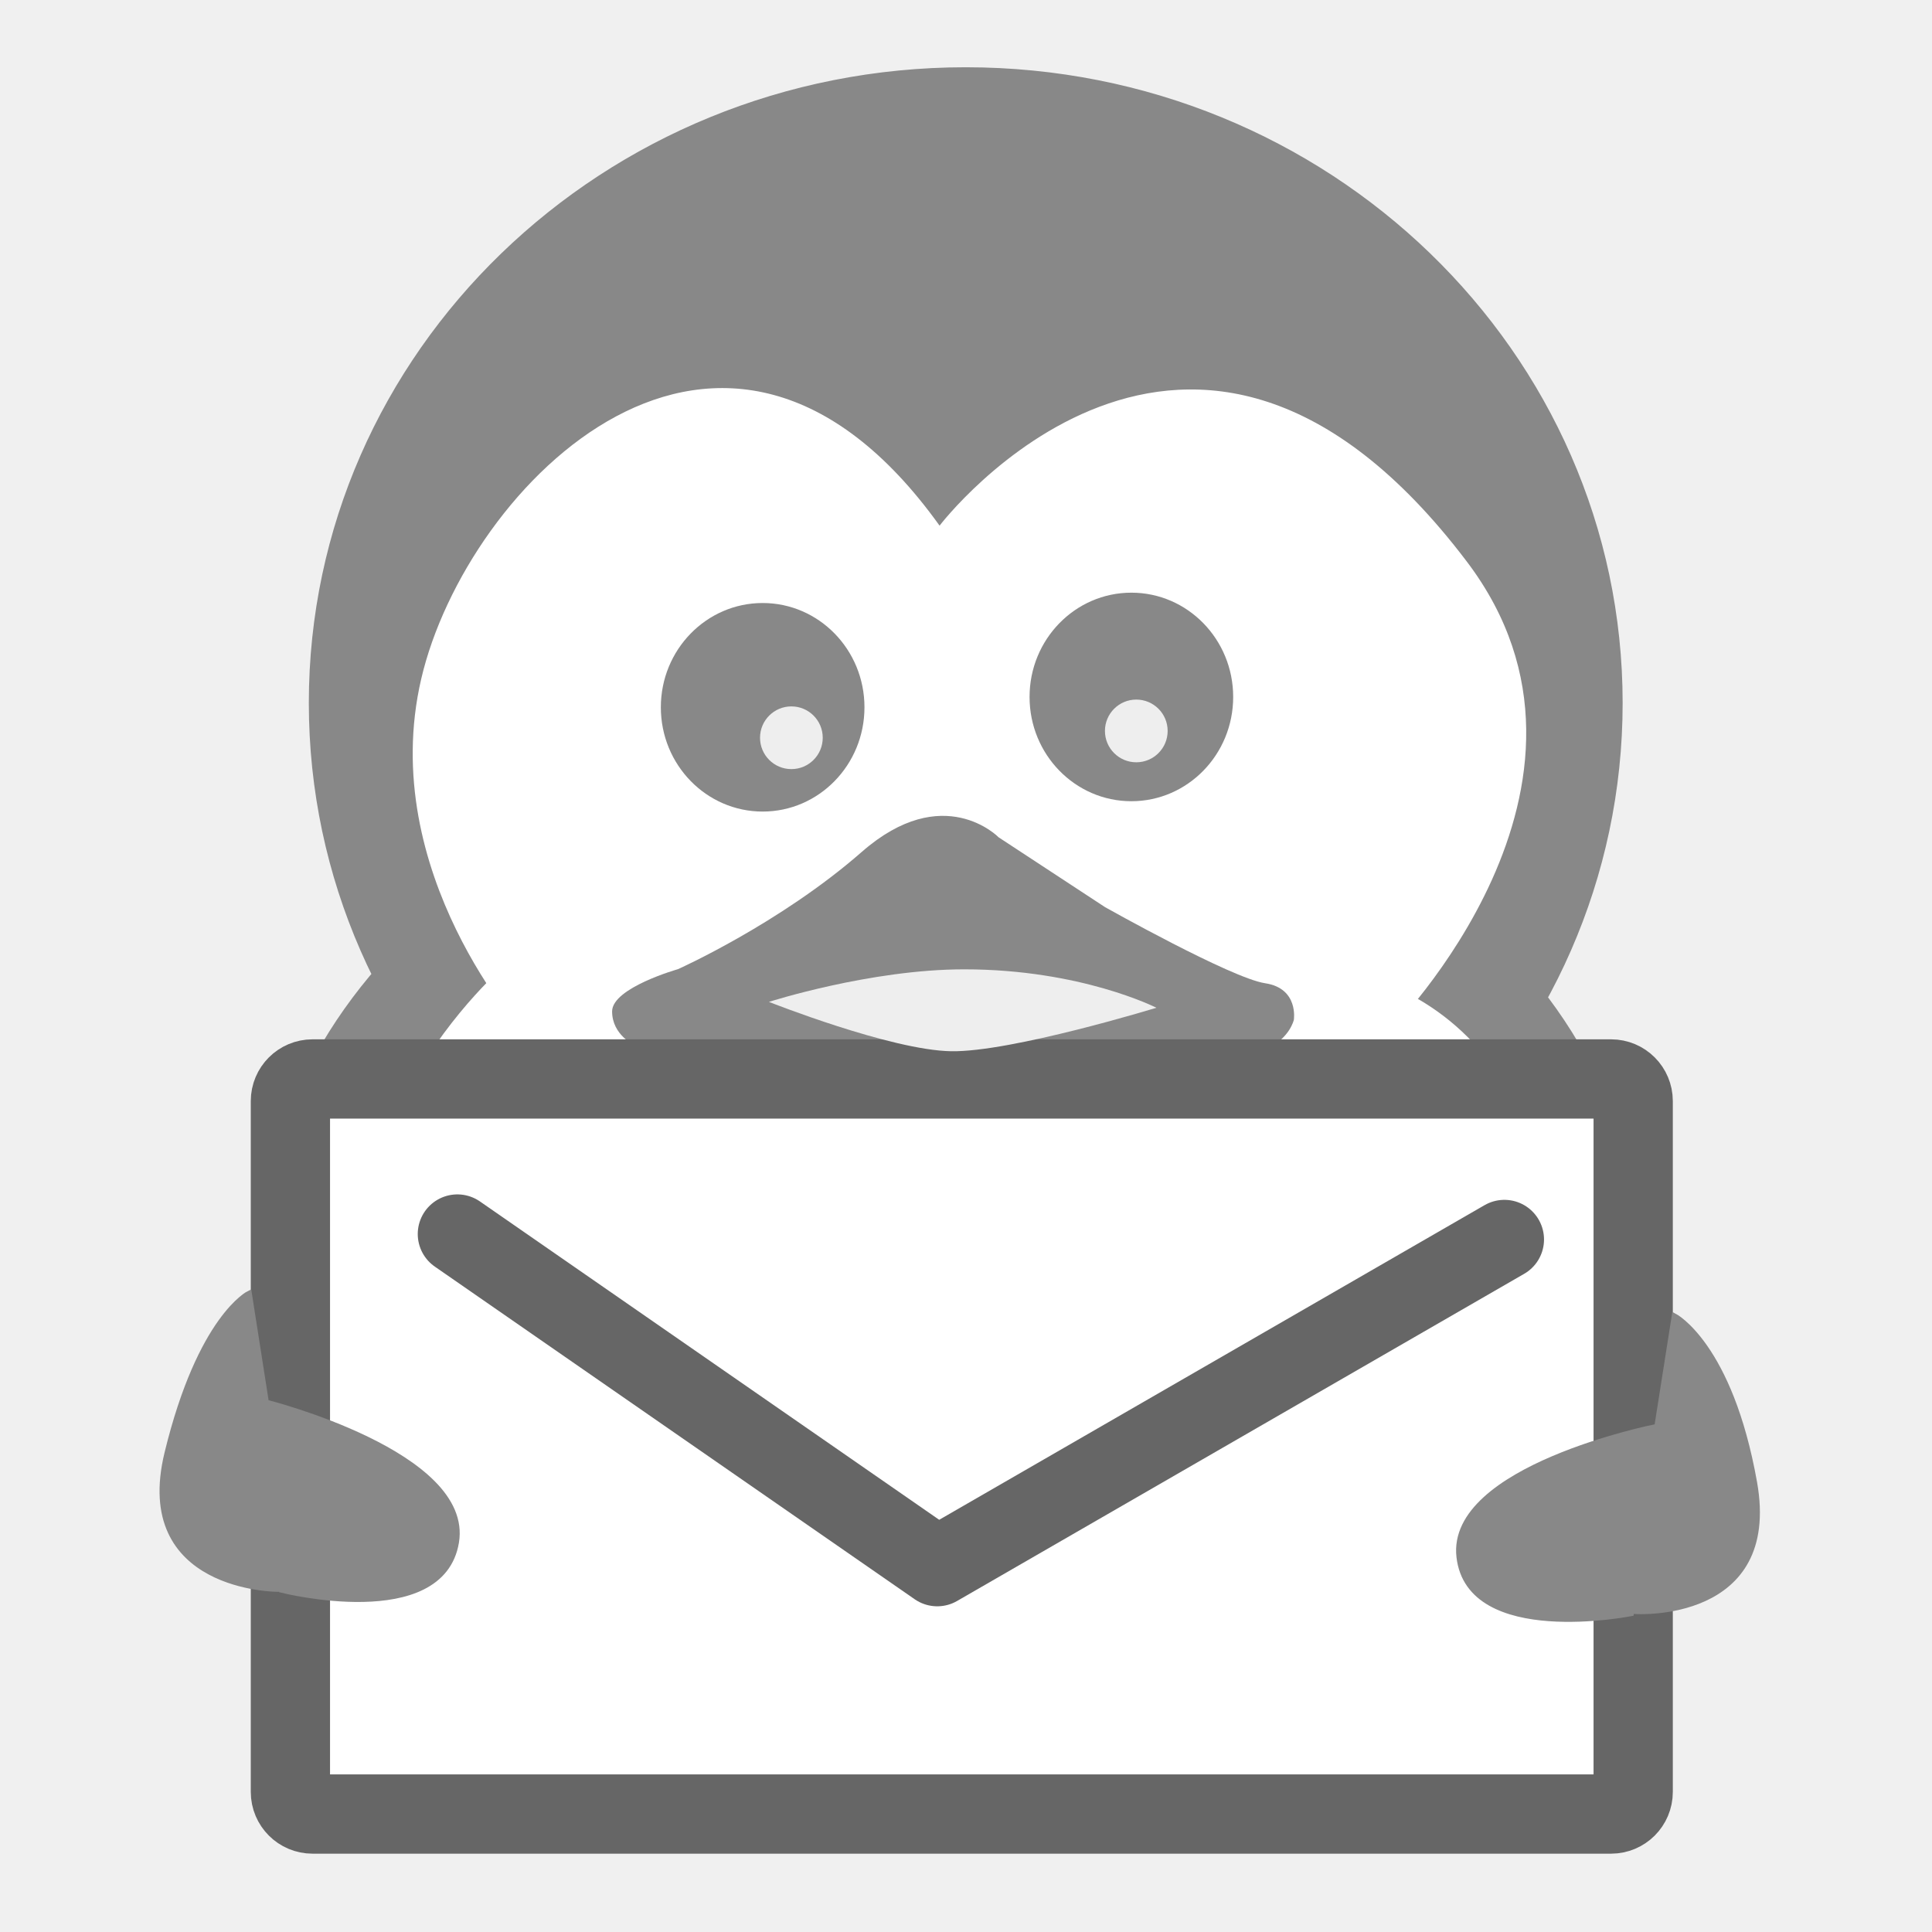
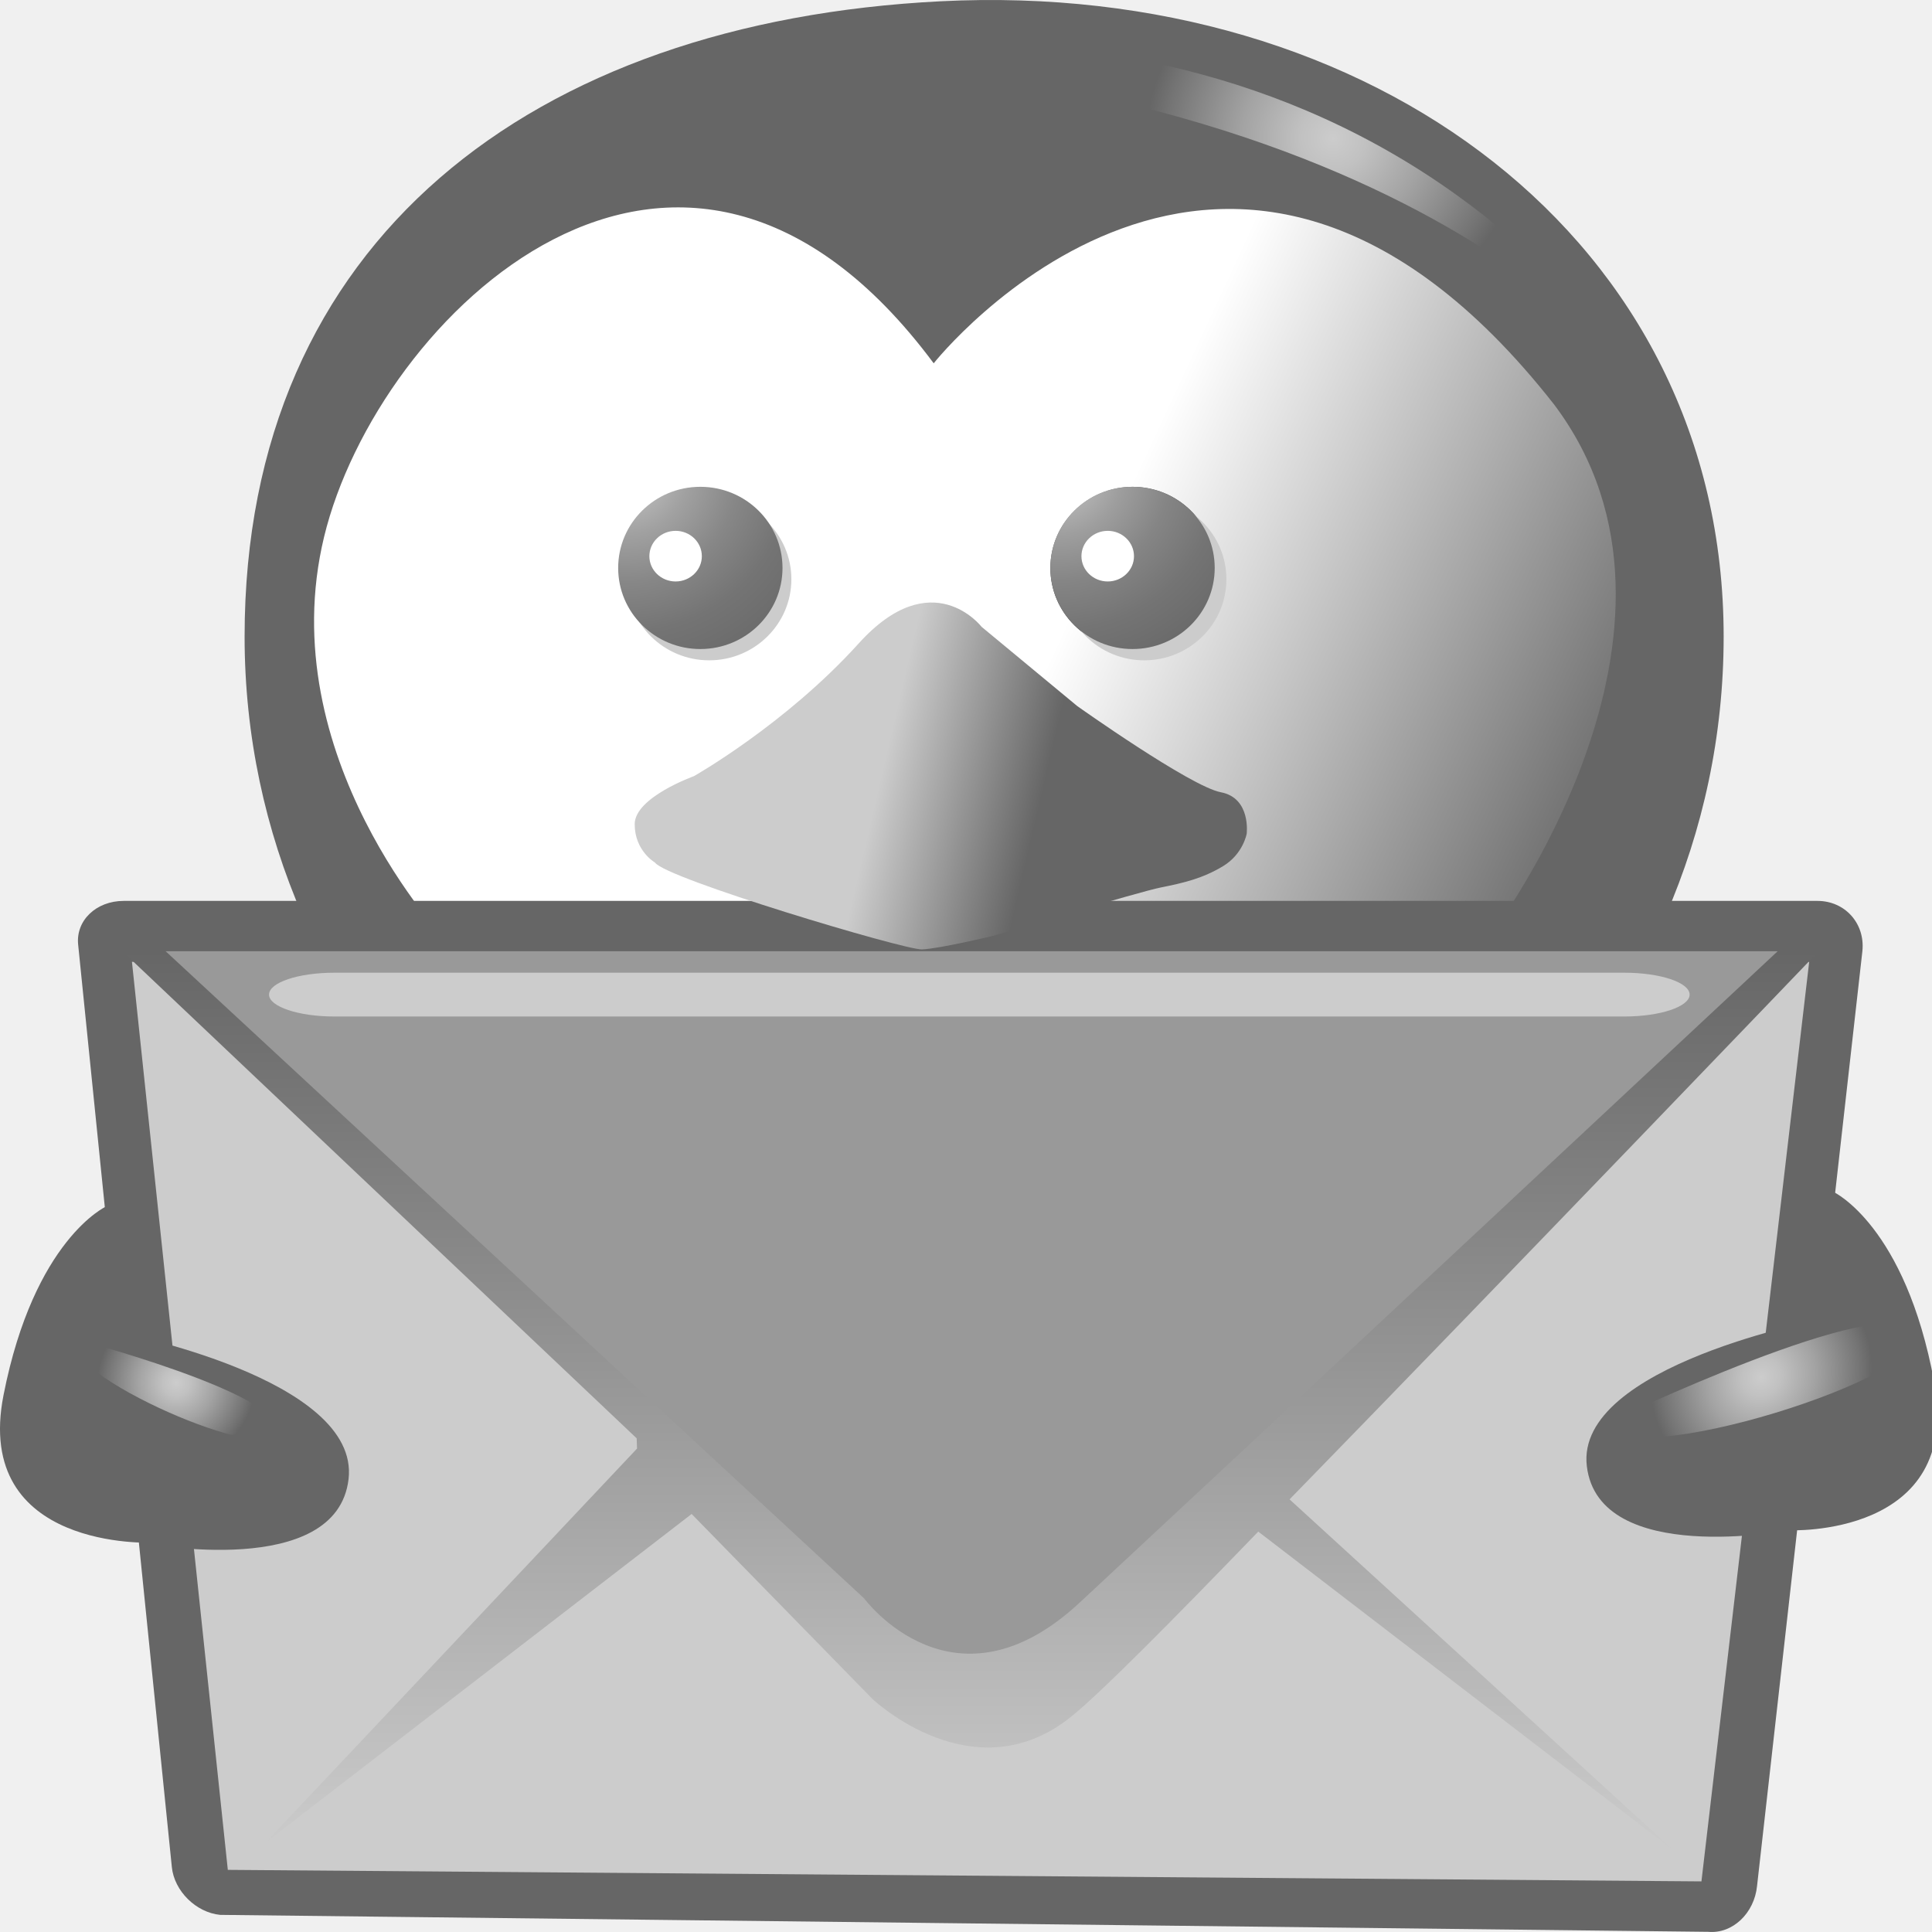
- <svg xmlns="http://www.w3.org/2000/svg" xmlns:xlink="http://www.w3.org/1999/xlink" width="400" height="400" id="svg2" version="1.1">
-   <defs id="defs4">
-     <linearGradient id="linearGradient4348">
-       <stop style="stop-color:#fdd99b;stop-opacity:1;" offset="0" id="stop4350" />
-       <stop style="stop-color:#ffffff;stop-opacity:1;" offset="1" id="stop4352" />
-     </linearGradient>
-     <linearGradient id="linearGradient4340">
-       <stop style="stop-color:#000000;stop-opacity:1;" offset="0" id="stop4342" />
-       <stop style="stop-color:#000000;stop-opacity:0;" offset="1" id="stop4344" />
-     </linearGradient>
-     <linearGradient id="linearGradient4468">
-       <stop style="stop-color:#00a3ee;stop-opacity:1" offset="0" id="stop4470" />
-       <stop style="stop-color:#eaed43;stop-opacity:1" offset="1" id="stop4472" />
-     </linearGradient>
-     <linearGradient id="linearGradient4325">
-       <stop style="stop-color:#ffee00;stop-opacity:1" offset="0" id="stop4327" />
-       <stop style="stop-color:#ffbf00;stop-opacity:1" offset="1" id="stop4329" />
-     </linearGradient>
-     <linearGradient id="linearGradient4166">
-       <stop style="stop-color:#ffffff;stop-opacity:1;" offset="0" id="stop4168" />
-       <stop style="stop-color:#b3b3b3;stop-opacity:1" offset="1" id="stop4170" />
-     </linearGradient>
-     <linearGradient id="linearGradient3880">
-       <stop style="stop-color:#ffffff;stop-opacity:1" offset="0" id="stop3882" />
-       <stop style="stop-color:#000000;stop-opacity:0;" offset="1" id="stop3884" />
-     </linearGradient>
-     <linearGradient id="linearGradient3872">
-       <stop id="stop3874" offset="0" style="stop-color:#fff2b5;stop-opacity:1;" />
-       <stop style="stop-color:#ffc425;stop-opacity:1" offset="0.45" id="stop3876" />
-       <stop id="stop3878" offset="1" style="stop-color:#ffffff;stop-opacity:1" />
-     </linearGradient>
-     <linearGradient id="linearGradient3848">
-       <stop style="stop-color:#d96b24;stop-opacity:1" offset="0" id="stop3850" />
-       <stop id="stop3858" offset="0.5" style="stop-color:#ffc425;stop-opacity:1" />
-       <stop style="stop-color:#ffffff;stop-opacity:1" offset="1" id="stop3852" />
-     </linearGradient>
-     <linearGradient xlink:href="#linearGradient4166" id="linearGradient4172" x1="82.611" y1="504.689" x2="168.491" y2="544.593" gradientUnits="userSpaceOnUse" gradientTransform="matrix(0.6742994,0,0,0.6742994,289.3827,292.5487)" />
-     <linearGradient xlink:href="#linearGradient4325" id="linearGradient4331" x1="-59.667" y1="715.485" x2="-53.06" y2="717.033" gradientUnits="userSpaceOnUse" gradientTransform="matrix(3.325919,0,0,3.325919,521.2092,-1721.732)" />
-     <linearGradient xlink:href="#linearGradient4325" id="linearGradient4387" gradientUnits="userSpaceOnUse" gradientTransform="matrix(3.325919,0,0,3.325919,358.8401,-1680.452)" x1="-59.667" y1="715.485" x2="-53.06" y2="717.033" />
-     <linearGradient xlink:href="#linearGradient4468" id="linearGradient4474" x1="441.735" y1="253.71" x2="287.031" y2="450.253" gradientUnits="userSpaceOnUse" />
-     <filter id="filter4902" color-interpolation-filters="sRGB">
-       <feGaussianBlur id="feGaussianBlur4904" stdDeviation="2" in="SourceAlpha" result="result0" />
-       <feComposite id="feComposite4906" in2="result0" result="result3" operator="arithmetic" in="SourceGraphic" k2="1" k3="10" k1="0" k4="0" />
-       <feComposite id="feComposite4908" in2="result3" operator="in" in="result3" result="result4" />
-     </filter>
-     <linearGradient xlink:href="#linearGradient4166-4" id="linearGradient4385-5" gradientUnits="userSpaceOnUse" gradientTransform="matrix(0.6742994,0,0,0.6742994,127.0136,333.829)" x1="82.611" y1="504.689" x2="168.491" y2="544.593" />
-     <linearGradient id="linearGradient4166-4">
-       <stop style="stop-color:#ffffff;stop-opacity:1;" offset="0" id="stop4168-9" />
-       <stop style="stop-color:#b3b3b3;stop-opacity:1" offset="1" id="stop4170-2" />
-     </linearGradient>
-     <linearGradient xlink:href="#linearGradient4325-1" id="linearGradient4387-7" gradientUnits="userSpaceOnUse" gradientTransform="matrix(3.325919,0,0,3.325919,358.8401,-1680.452)" x1="-59.667" y1="715.485" x2="-53.06" y2="717.033" />
-     <linearGradient id="linearGradient4325-1">
-       <stop style="stop-color:#ffee00;stop-opacity:1" offset="0" id="stop4327-9" />
-       <stop style="stop-color:#ffbf00;stop-opacity:1" offset="1" id="stop4329-8" />
-     </linearGradient>
-     <linearGradient xlink:href="#linearGradient3653-0" id="linearGradient3698" x1="434.477" y1="591.909" x2="214.119" y2="282.315" gradientUnits="userSpaceOnUse" gradientTransform="matrix(1.119216,0,0,1.039272,-85.77101,43.11691)" />
-     <linearGradient id="linearGradient3653-0">
-       <stop style="stop-color:#73d216;stop-opacity:1;" offset="0" id="stop3655-1-6" />
-       <stop style="stop-color:#4e9a06;stop-opacity:1;" offset="1" id="stop3657-0" />
-     </linearGradient>
-     <linearGradient y2="282.315" x2="214.119" y1="591.909" x1="434.477" gradientTransform="matrix(1.119216,0,0,1.039272,-556.914,341.2441)" gradientUnits="userSpaceOnUse" id="linearGradient3072" xlink:href="#linearGradient3653-0" />
-     <linearGradient xlink:href="#linearGradient4166" id="linearGradient4292" x1="126.615" y1="376.902" x2="275.2" y2="405.272" gradientUnits="userSpaceOnUse" gradientTransform="translate(56.66663,329.3787)" />
-     <linearGradient xlink:href="#linearGradient4325" id="linearGradient4601" gradientUnits="userSpaceOnUse" gradientTransform="matrix(3.325919,0,0,3.325919,412.1365,-1665.316)" x1="-59.667" y1="715.485" x2="-53.06" y2="717.033" />
+ <svg xmlns="http://www.w3.org/2000/svg" xmlns:xlink="http://www.w3.org/1999/xlink" width="400" height="400" id="svg9068" version="1.1">
+   <defs id="defs9070">
+     <radialGradient xlink:href="#XMLID_10_" id="radialGradient8812" gradientUnits="userSpaceOnUse" gradientTransform="matrix(3.156248,-3.03808,2.782273,2.906447,-1212.675,1911.664)" cx="413.207" cy="95.873" fx="413.207" fy="95.873" r="5.31" />
+     <radialGradient gradientUnits="userSpaceOnUse" gradientTransform="matrix(1.0499,-1.0109,0.9255,0.9671,-69.8636,418.9387)" fy="95.873" fx="413.207" r="5.31" cy="95.873" cx="413.207" id="XMLID_10_">
+       <stop id="stop196" style="stop-color:#CCCCCC" offset="0" />
+       <stop id="stop198" style="stop-color:#C1C1C1" offset="0.103" />
+       <stop id="stop200" style="stop-color:#A3A3A3" offset="0.284" />
+       <stop id="stop202" style="stop-color:#737373" offset="0.522" />
+       <stop id="stop204" style="stop-color:#313131" offset="0.805" />
+       <stop id="stop206" style="stop-color:#000000" offset="1" />
+     </radialGradient>
+     <radialGradient xlink:href="#XMLID_9_" id="radialGradient8815" gradientUnits="userSpaceOnUse" gradientTransform="matrix(2.985494,-0.2635667,0.2627451,2.993601,-1008.042,749.3472)" cx="343.753" cy="92.8" fx="343.753" fy="92.8" r="5.31" />
+     <radialGradient gradientUnits="userSpaceOnUse" gradientTransform="matrix(0.9931,-0.0877,0.0874,0.9961,-1.7941,32.1859)" fy="92.8" fx="343.753" r="5.31" cy="92.8" cx="343.753" id="XMLID_9_">
+       <stop id="stop181" style="stop-color:#CCCCCC" offset="0" />
+       <stop id="stop183" style="stop-color:#C1C1C1" offset="0.103" />
+       <stop id="stop185" style="stop-color:#A3A3A3" offset="0.284" />
+       <stop id="stop187" style="stop-color:#737373" offset="0.522" />
+       <stop id="stop189" style="stop-color:#313131" offset="0.805" />
+       <stop id="stop191" style="stop-color:#000000" offset="1" />
+     </radialGradient>
+     <radialGradient xlink:href="#XMLID_8_" id="radialGradient8818" gradientUnits="userSpaceOnUse" gradientTransform="matrix(2.996918,0,0,2.895928,-998.3937,656.9621)" cx="424.016" cy="10.36" fx="424.016" fy="10.36" r="12.384" />
+     <radialGradient gradientUnits="userSpaceOnUse" gradientTransform="matrix(0.9969,0,0,0.9636,1.4154,1.4454)" fy="10.36" fx="424.016" r="12.384" cy="10.36" cx="424.016" id="XMLID_8_">
+       <stop id="stop166" style="stop-color:#CCCCCC" offset="0" />
+       <stop id="stop168" style="stop-color:#C1C1C1" offset="0.103" />
+       <stop id="stop170" style="stop-color:#A3A3A3" offset="0.284" />
+       <stop id="stop172" style="stop-color:#737373" offset="0.522" />
+       <stop id="stop174" style="stop-color:#313131" offset="0.805" />
+       <stop id="stop176" style="stop-color:#000000" offset="1" />
+     </radialGradient>
+     <linearGradient xlink:href="#path4031_10_" id="linearGradient8823" gradientUnits="userSpaceOnUse" gradientTransform="matrix(9.998444,0,0,-9.995399,-1690.058,2858.54)" x1="187.347" y1="204.713" x2="190.457" y2="203.984" />
+     <linearGradient gradientTransform="matrix(3.3259,0,0,-3.3259,-228.661,734.0054)" y2="203.984" x2="190.457" y1="204.713" x1="187.347" gradientUnits="userSpaceOnUse" id="path4031_10_">
+       <stop id="stop156" style="stop-color:#FBEE18" offset="0" />
+       <stop id="stop158" style="stop-color:#FE9F34" offset="1" />
+     </linearGradient>
+     <linearGradient xlink:href="#XMLID_7_" id="linearGradient7357" gradientUnits="userSpaceOnUse" x1="400.248" y1="65.485" x2="400.248" y2="111.894" />
+     <linearGradient y2="111.894" x2="400.248" y1="65.485" x1="400.248" gradientUnits="userSpaceOnUse" id="XMLID_7_">
+       <stop id="stop147" style="stop-color:#FFFFBF" offset="0" />
+       <stop id="stop149" style="stop-color:#FDBF6F" offset="1" />
+     </linearGradient>
+     <linearGradient xlink:href="#XMLID_6_" id="linearGradient7355" gradientUnits="userSpaceOnUse" x1="400.177" y1="125.172" x2="400.177" y2="65.485" />
+     <linearGradient y2="65.485" x2="400.177" y1="125.172" x1="400.177" gradientUnits="userSpaceOnUse" id="XMLID_6_">
+       <stop id="stop138" style="stop-color:#CCCCCC" offset="0" />
+       <stop id="stop140" style="stop-color:#333333" offset="1" />
+     </linearGradient>
+     <linearGradient xlink:href="#XMLID_5_" id="linearGradient7353" gradientUnits="userSpaceOnUse" x1="400.177" y1="127.157" x2="400.177" y2="66.189" />
+     <linearGradient y2="66.189" x2="400.177" y1="127.157" x1="400.177" gradientUnits="userSpaceOnUse" id="XMLID_5_">
+       <stop id="stop129" style="stop-color:#CCEBB9" offset="0" />
+       <stop id="stop131" style="stop-color:#FFFFBF" offset="1" />
+     </linearGradient>
+     <radialGradient xlink:href="#XMLID_4_" id="radialGradient7351" gradientUnits="userSpaceOnUse" gradientTransform="matrix(1.0391,0,0,0.9636,-15.0303,1.4454)" cx="399.556" cy="98.463" fx="399.556" fy="98.463" r="47.32" />
+     <radialGradient gradientUnits="userSpaceOnUse" gradientTransform="matrix(1.0391,0,0,0.9636,-15.0303,1.4454)" fy="98.463" fx="399.556" r="47.32" cy="98.463" cx="399.556" id="XMLID_4_">
+       <stop id="stop108" style="stop-color:#CCCCCC" offset="0" />
+       <stop id="stop110" style="stop-color:#B7B7B7" offset="0.065" />
+       <stop id="stop112" style="stop-color:#8F8F8F" offset="0.208" />
+       <stop id="stop114" style="stop-color:#6E6E6E" offset="0.355" />
+       <stop id="stop116" style="stop-color:#545454" offset="0.505" />
+       <stop id="stop118" style="stop-color:#414141" offset="0.659" />
+       <stop id="stop120" style="stop-color:#373737" offset="0.82" />
+       <stop id="stop122" style="stop-color:#333333" offset="1" />
+     </radialGradient>
+     <radialGradient xlink:href="#path4039_52_" id="radialGradient8854" gradientUnits="userSpaceOnUse" gradientTransform="matrix(2.996918,0,0,2.895928,-998.3937,656.9621)" cx="377.116" cy="33.552" fx="377.116" fy="33.552" r="18.455" />
+     <radialGradient gradientUnits="userSpaceOnUse" gradientTransform="matrix(0.9969,0,0,0.9636,1.4154,1.4454)" fy="33.552" fx="377.116" r="18.455" cy="33.552" cx="377.116" id="path4039_52_">
+       <stop id="stop85" style="stop-color:#CCCCCC" offset="0" />
+       <stop id="stop87" style="stop-color:#B4B4B4" offset="0.055" />
+       <stop id="stop89" style="stop-color:#858585" offset="0.178" />
+       <stop id="stop91" style="stop-color:#5C5C5C" offset="0.305" />
+       <stop id="stop93" style="stop-color:#3B3B3B" offset="0.434" />
+       <stop id="stop95" style="stop-color:#212121" offset="0.566" />
+       <stop id="stop97" style="stop-color:#0E0E0E" offset="0.701" />
+       <stop id="stop99" style="stop-color:#040404" offset="0.842" />
+       <stop id="stop101" style="stop-color:#000000" offset="1" />
+     </radialGradient>
+     <radialGradient xlink:href="#path4039_50_" id="radialGradient8858" gradientUnits="userSpaceOnUse" gradientTransform="matrix(2.996918,0,0,2.895928,-998.3937,656.9621)" cx="405.77" cy="33.552" fx="405.77" fy="33.552" r="18.454" />
+     <radialGradient gradientUnits="userSpaceOnUse" gradientTransform="matrix(0.9969,0,0,0.9636,1.4154,1.4454)" fy="33.552" fx="405.77" r="18.454" cy="33.552" cx="405.77" id="path4039_50_">
+       <stop id="stop61" style="stop-color:#CCCCCC" offset="0" />
+       <stop id="stop63" style="stop-color:#ACACAC" offset="0.07" />
+       <stop id="stop65" style="stop-color:#7F7F7F" offset="0.186" />
+       <stop id="stop67" style="stop-color:#585858" offset="0.306" />
+       <stop id="stop69" style="stop-color:#383838" offset="0.429" />
+       <stop id="stop71" style="stop-color:#1F1F1F" offset="0.557" />
+       <stop id="stop73" style="stop-color:#0E0E0E" offset="0.69" />
+       <stop id="stop75" style="stop-color:#030303" offset="0.832" />
+       <stop id="stop77" style="stop-color:#000000" offset="1" />
+     </radialGradient>
+     <radialGradient xlink:href="#path4039_50_" id="radialGradient8863" gradientUnits="userSpaceOnUse" gradientTransform="matrix(2.996918,0,0,2.895928,-998.3937,656.9621)" cx="405.77" cy="33.552" fx="405.77" fy="33.552" r="18.454" />
+     <radialGradient gradientUnits="userSpaceOnUse" gradientTransform="matrix(0.9969,0,0,0.9636,1.4154,1.4454)" fy="33.552" fx="405.77" r="18.454" cy="33.552" cx="405.77" id="radialGradient8968">
+       <stop id="stop8970" style="stop-color:#CCCCCC" offset="0" />
+       <stop id="stop8972" style="stop-color:#ACACAC" offset="0.07" />
+       <stop id="stop8974" style="stop-color:#7F7F7F" offset="0.186" />
+       <stop id="stop8976" style="stop-color:#585858" offset="0.306" />
+       <stop id="stop8978" style="stop-color:#383838" offset="0.429" />
+       <stop id="stop8980" style="stop-color:#1F1F1F" offset="0.557" />
+       <stop id="stop8982" style="stop-color:#0E0E0E" offset="0.69" />
+       <stop id="stop8984" style="stop-color:#030303" offset="0.832" />
+       <stop id="stop8986" style="stop-color:#000000" offset="1" />
+     </radialGradient>
+     <linearGradient xlink:href="#path4029_10_" id="linearGradient8866" gradientUnits="userSpaceOnUse" gradientTransform="matrix(2.027106,0,0,-2.026488,44.83505,2349.935)" x1="84.374" y1="769.343" x2="137.128" y2="744.831" />
+     <linearGradient gradientTransform="matrix(0.6743,0,0,-0.6743,348.4368,564.7703)" y2="744.831" x2="137.128" y1="769.343" x1="84.374" gradientUnits="userSpaceOnUse" id="path4029_10_">
+       <stop id="stop55" style="stop-color:#FFFFFF" offset="0" />
+       <stop id="stop57" style="stop-color:#666666" offset="1" />
+     </linearGradient>
+     <radialGradient xlink:href="#XMLID_3_" id="radialGradient8870" gradientUnits="userSpaceOnUse" gradientTransform="matrix(2.996918,0,0,2.895928,-998.3937,656.9621)" cx="420.833" cy="11.987" fx="420.833" fy="11.987" r="54.446" />
+     <radialGradient gradientUnits="userSpaceOnUse" gradientTransform="matrix(0.9969,0,0,0.9636,1.4154,1.4454)" fy="11.987" fx="420.833" r="54.446" cy="11.987" cx="420.833" id="XMLID_3_">
+       <stop id="stop47" style="stop-color:#000000" offset="0" />
+       <stop id="stop49" style="stop-color:#000000" offset="1" />
+     </radialGradient>
+     <radialGradient xlink:href="#XMLID_1_" id="radialGradient8881" gradientUnits="userSpaceOnUse" gradientTransform="matrix(0.9969,0,0,1,1.4154,0)" cx="399.85" cy="66.499" fx="399.85" fy="66.499" r="64.098" />
+     <radialGradient gradientUnits="userSpaceOnUse" gradientTransform="matrix(0.9969,0,0,1,1.4154,0)" fy="66.499" fx="399.85" r="64.098" cy="66.499" cx="399.85" id="XMLID_1_">
+       <stop id="stop20" style="stop-color:#CCCCCC" offset="0" />
+       <stop id="stop22" style="stop-color:#C1C1C1" offset="0.103" />
+       <stop id="stop24" style="stop-color:#A3A3A3" offset="0.284" />
+       <stop id="stop26" style="stop-color:#737373" offset="0.522" />
+       <stop id="stop28" style="stop-color:#313131" offset="0.805" />
+       <stop id="stop30" style="stop-color:#000000" offset="1" />
+     </radialGradient>
+     <radialGradient r="64.098" fy="66.499" fx="399.85" cy="66.499" cx="399.85" gradientTransform="matrix(2.996918,0,0,3.005322,-998.3937,652.6182)" gradientUnits="userSpaceOnUse" id="radialGradient9066" xlink:href="#XMLID_1_" />
+     <radialGradient xlink:href="#XMLID_54_" id="radialGradient8497" gradientUnits="userSpaceOnUse" gradientTransform="matrix(13.15398,-12.62687,11.59514,12.07978,-6494.678,291.9389)" cx="246.88" cy="311.504" fx="246.88" fy="311.504" r="1.306" />
+     <radialGradient gradientUnits="userSpaceOnUse" gradientTransform="matrix(1.0531,-1.0109,0.9283,0.9671,-71.4964,418.9387)" fy="311.504" fx="246.88" r="1.306" cy="311.504" cx="246.88" id="XMLID_54_">
+       <stop id="stop1087" style="stop-color:#CCCCCC" offset="0" />
+       <stop id="stop1089" style="stop-color:#C1C1C1" offset="0.176" />
+       <stop id="stop1091" style="stop-color:#A3A3A3" offset="0.487" />
+       <stop id="stop1093" style="stop-color:#747474" offset="0.893" />
+       <stop id="stop1095" style="stop-color:#666666" offset="1" />
+     </radialGradient>
+     <radialGradient xlink:href="#XMLID_53_" id="radialGradient8500" gradientUnits="userSpaceOnUse" gradientTransform="matrix(12.44201,-1.095437,1.095437,12.44201,-5641.853,-4538.884)" cx="414.409" cy="476.731" fx="414.409" fy="476.731" r="1.305" />
+     <radialGradient gradientUnits="userSpaceOnUse" gradientTransform="matrix(0.9961,-0.0877,0.0877,0.9961,-3.2197,32.1859)" fy="476.731" fx="414.409" r="1.305" cy="476.731" cx="414.409" id="XMLID_53_">
+       <stop id="stop1074" style="stop-color:#CCCCCC" offset="0" />
+       <stop id="stop1076" style="stop-color:#C1C1C1" offset="0.176" />
+       <stop id="stop1078" style="stop-color:#A3A3A3" offset="0.487" />
+       <stop id="stop1080" style="stop-color:#747474" offset="0.893" />
+       <stop id="stop1082" style="stop-color:#666666" offset="1" />
+     </radialGradient>
+     <radialGradient xlink:href="#XMLID_52_" id="radialGradient8503" gradientUnits="userSpaceOnUse" gradientTransform="matrix(12.49072,0,0,12.03606,-5601.636,-4922.855)" cx="470.56" cy="465.585" fx="470.56" fy="465.585" r="3.089" />
+     <radialGradient gradientUnits="userSpaceOnUse" gradientTransform="matrix(1,0,0,0.9636,0,1.4454)" fy="465.585" fx="470.56" r="3.089" cy="465.585" cx="470.56" id="XMLID_52_">
+       <stop id="stop1061" style="stop-color:#CCCCCC" offset="0" />
+       <stop id="stop1063" style="stop-color:#C1C1C1" offset="0.176" />
+       <stop id="stop1065" style="stop-color:#A3A3A3" offset="0.487" />
+       <stop id="stop1067" style="stop-color:#747474" offset="0.893" />
+       <stop id="stop1069" style="stop-color:#666666" offset="1" />
+     </radialGradient>
+     <linearGradient xlink:href="#path4031_15_" id="linearGradient8508" gradientUnits="userSpaceOnUse" gradientTransform="matrix(41.5429,0,0,-41.5429,-8457.778,4227.351)" x1="207.986" y1="82.207" x2="208.766" y2="82.025" />
+     <linearGradient gradientTransform="matrix(3.3259,0,0,-3.3259,-228.661,734.0054)" y2="82.025" x2="208.766" y1="82.207" x1="207.986" gradientUnits="userSpaceOnUse" id="path4031_15_">
+       <stop id="stop1051" style="stop-color:#CCCCCC" offset="0" />
+       <stop id="stop1053" style="stop-color:#666666" offset="1" />
+     </linearGradient>
+     <linearGradient xlink:href="#XMLID_51_" id="linearGradient7489" gradientUnits="userSpaceOnUse" x1="464.551" y1="478.483" x2="464.551" y2="463.561" />
+     <linearGradient y2="463.561" x2="464.551" y1="478.483" x1="464.551" gradientUnits="userSpaceOnUse" id="XMLID_51_">
+       <stop id="stop1038" style="stop-color:#CCCCCC" offset="0" />
+       <stop id="stop1040" style="stop-color:#666666" offset="1" />
+     </linearGradient>
+     <radialGradient xlink:href="#path4039_67_" id="radialGradient8524" gradientUnits="userSpaceOnUse" gradientTransform="matrix(12.49072,0,0,12.03606,-5601.636,-4922.855)" cx="458.835" cy="471.36" fx="458.835" fy="471.36" r="4.614" />
+     <radialGradient gradientUnits="userSpaceOnUse" gradientTransform="matrix(1,0,0,0.9636,0,1.4454)" fy="471.36" fx="458.835" r="4.614" cy="471.36" cx="458.835" id="path4039_67_">
+       <stop id="stop1011" style="stop-color:#CCCCCC" offset="0" />
+       <stop id="stop1013" style="stop-color:#C1C1C1" offset="0.049" />
+       <stop id="stop1015" style="stop-color:#A1A1A1" offset="0.224" />
+       <stop id="stop1017" style="stop-color:#878787" offset="0.404" />
+       <stop id="stop1019" style="stop-color:#747474" offset="0.59" />
+       <stop id="stop1021" style="stop-color:#6A6A6A" offset="0.784" />
+       <stop id="stop1023" style="stop-color:#666666" offset="1" />
+     </radialGradient>
+     <radialGradient xlink:href="#path4039_66_" id="radialGradient8528" gradientUnits="userSpaceOnUse" gradientTransform="matrix(12.49072,0,0,12.03606,-5601.636,-4922.855)" cx="465.998" cy="471.36" fx="465.998" fy="471.36" r="4.614" />
+     <radialGradient gradientUnits="userSpaceOnUse" gradientTransform="matrix(1,0,0,0.9636,0,1.4454)" fy="471.36" fx="465.998" r="4.614" cy="471.36" cx="465.998" id="path4039_66_">
+       <stop id="stop994" style="stop-color:#CCCCCC" offset="0" />
+       <stop id="stop996" style="stop-color:#BDBDBD" offset="0.065" />
+       <stop id="stop998" style="stop-color:#9E9E9E" offset="0.23" />
+       <stop id="stop1000" style="stop-color:#858585" offset="0.401" />
+       <stop id="stop1002" style="stop-color:#747474" offset="0.581" />
+       <stop id="stop1004" style="stop-color:#696969" offset="0.773" />
+       <stop id="stop1006" style="stop-color:#666666" offset="1" />
+     </radialGradient>
+     <radialGradient xlink:href="#path4039_65_" id="radialGradient8533" gradientUnits="userSpaceOnUse" gradientTransform="matrix(12.49072,0,0,12.03606,-5601.636,-4922.855)" cx="465.998" cy="471.36" fx="465.998" fy="471.36" r="4.614" />
+     <radialGradient gradientUnits="userSpaceOnUse" gradientTransform="matrix(1,0,0,0.9636,0,1.4454)" fy="471.36" fx="465.998" r="4.614" cy="471.36" cx="465.998" id="path4039_65_">
+       <stop id="stop972" style="stop-color:#CCCCCC" offset="0" />
+       <stop id="stop974" style="stop-color:#ACACAC" offset="0.07" />
+       <stop id="stop976" style="stop-color:#7F7F7F" offset="0.186" />
+       <stop id="stop978" style="stop-color:#585858" offset="0.306" />
+       <stop id="stop980" style="stop-color:#383838" offset="0.429" />
+       <stop id="stop982" style="stop-color:#1F1F1F" offset="0.557" />
+       <stop id="stop984" style="stop-color:#0E0E0E" offset="0.69" />
+       <stop id="stop986" style="stop-color:#030303" offset="0.832" />
+       <stop id="stop988" style="stop-color:#000000" offset="1" />
+     </radialGradient>
+     <linearGradient xlink:href="#path4029_15_" id="linearGradient8536" gradientUnits="userSpaceOnUse" gradientTransform="matrix(8.422496,0,0,-8.422496,-1249.408,2113.482)" x1="174.137" y1="157.271" x2="187.251" y2="151.178" />
+     <linearGradient gradientTransform="matrix(0.6743,0,0,-0.6743,348.4368,564.7703)" y2="151.178" x2="187.251" y1="157.271" x1="174.137" gradientUnits="userSpaceOnUse" id="path4029_15_">
+       <stop id="stop966" style="stop-color:#FFFFFF" offset="0" />
+       <stop id="stop968" style="stop-color:#666666" offset="1" />
+     </linearGradient>
+     <radialGradient xlink:href="#XMLID_50_" id="radialGradient8541" gradientUnits="userSpaceOnUse" cx="464.522" cy="463.815" fx="464.522" fy="463.815" r="16" />
+     <radialGradient gradientUnits="userSpaceOnUse" fy="463.815" fx="464.522" r="16" cy="463.815" cx="464.522" id="XMLID_50_">
+       <stop id="stop948" style="stop-color:#CCCCCC" offset="0" />
+       <stop id="stop950" style="stop-color:#C1C1C1" offset="0.103" />
+       <stop id="stop952" style="stop-color:#A3A3A3" offset="0.284" />
+       <stop id="stop954" style="stop-color:#737373" offset="0.522" />
+       <stop id="stop956" style="stop-color:#313131" offset="0.805" />
+       <stop id="stop958" style="stop-color:#000000" offset="1" />
+     </radialGradient>
+     <radialGradient gradientTransform="matrix(10.7784,0,0,10.7784,-4806.783,-4146.251)" r="16" fy="463.815" fx="464.522" cy="463.815" cx="464.522" gradientUnits="userSpaceOnUse" id="radialGradient10401" xlink:href="#XMLID_50_" />
  </defs>
-   <g id="layer4" transform="translate(0,-344.0945)" />
-   <g id="layer3" transform="translate(0,-652.3622)" />
-   <g id="layer1" transform="translate(0,-652.3622)" />
-   <g id="layer2" transform="translate(0,-652.3622)">
-     <g id="g4358" transform="translate(-3.370217,-5.974904)">
-       <path d="m 338.821,803.879 c 0,72.413 -60.668,131.116 -135.506,131.116 -74.838,0 -135.506,-58.702 -135.506,-131.116 0,-72.413 60.668,-131.116 135.506,-131.116 74.838,0 135.506,58.702 135.506,131.116 z m 3.566,115.718 c 0,60.347 -63.684,109.268 -142.242,109.268 -78.558,0 -142.242,-48.921 -142.242,-109.268 0,-60.347 63.684,-109.268 142.242,-109.268 78.558,0 142.242,48.921 142.242,109.268 z" style="fill:#888888;fill-opacity:1;stroke:#888888" id="path4027-9" />
-       <path id="path4029-5" d="m 112.043,872.621 c 0,0 -30.796,-33.595 -21.464,-73.723 9.332,-40.128 62.525,-94.254 107.319,-31.729 0,0 51.935,-68.161 109.185,7.466 34.96,46.182 -15.864,97.054 -15.864,97.054 z" style="fill:#ffffff;fill-opacity:1;stroke:none" />
-       <path id="path4079-5" d="m 108.277,857.876 c 0,0 -44.142,36.638 -27.993,92.273 16.15,55.635 101.204,68.753 120.045,67.848 18.841,-0.905 130.274,-19.902 126.505,-91.821 -3.768,-71.919 -56.524,-67.848 -56.524,-67.848 z" style="fill:#ffffff;fill-opacity:1;stroke:none" />
-       <g id="g4065" transform="matrix(2.391382,0,0,2.391382,-588.9371,-805.182)" style="fill:#888888">
-         <g id="g4093" transform="translate(-2,-4)" style="fill:#888888">
-           <path transform="matrix(0.4132802,0,0,0.4132802,263.2523,273.0913)" style="fill:#888888;fill-opacity:1;stroke:none" id="path4039-8" d="m 148.265,977.886 c 0,12.064 -9.549,21.844 -21.328,21.844 -11.779,0 -21.328,-9.78 -21.328,-21.844 0,-12.064 9.549,-21.844 21.328,-21.844 11.779,0 21.328,9.78 21.328,21.844 z" />
-         </g>
-       </g>
-       <g id="g4065-8" transform="matrix(2.391382,0,0,2.391382,-511.4012,-808.9192)" style="fill:#888888">
-         <g id="g4093-8" transform="translate(-2,-4)" style="fill:#888888">
-           <path transform="matrix(0.4132802,0,0,0.4132802,262.7515,273.759)" style="fill:#888888;fill-opacity:1;stroke:none" id="path4039-8-4" d="m 148.265,977.886 c 0,12.064 -9.549,21.844 -21.328,21.844 -11.779,0 -21.328,-9.78 -21.328,-21.844 0,-12.064 9.549,-21.844 21.328,-21.844 11.779,0 21.328,9.78 21.328,21.844 z" />
-         </g>
-       </g>
-       <path id="path4031-2" d="m 134.766,874.737 c 0,0 -4.666,-2.1 -4.666,-6.999 0,-4.899 13.648,-8.749 13.648,-8.749 0,0 21.114,-9.449 38.028,-24.263 16.914,-14.815 28.346,-3.033 28.346,-3.033 l 22.047,14.465 c 0,0 26.13,14.698 33.129,15.748 6.999,1.05 5.949,7.582 5.949,7.582 0,0 -0.817,3.733 -5.483,5.949 -4.666,2.216 -8.982,3.033 -14.231,3.849 -5.249,0.817 -38.845,8.866 -38.845,8.866 0,0 -12.248,2.333 -16.331,2.45 -4.083,0.117 -59.259,-12.948 -61.592,-15.864 z" style="fill:#888888;fill-opacity:1;stroke:none" />
-       <rect style="fill:#ffffff;fill-opacity:1;stroke:#666666;stroke-width:16.41;stroke-linecap:round;stroke-linejoin:round;stroke-miterlimit:4;stroke-opacity:1;stroke-dasharray:none;stroke-dashoffset:0" id="rect4040" width="278.008" height="152.192" x="63.496" y="881.723" ry="4.577" />
-       <path id="path4033-5" d="m 162.569,865.767 c 0,0 20.956,-6.738 40.425,-6.74 24.204,-0.003 39.791,7.955 39.791,7.955 0,0 -30.024,9.213 -42.506,9.002 -12.482,-0.211 -37.71,-10.217 -37.71,-10.217 z" style="fill:#eeeeee;stroke:none" />
-       <path style="fill:none;stroke:#666666;stroke-width:16.41;stroke-linecap:round;stroke-linejoin:round;stroke-miterlimit:4;stroke-opacity:1;stroke-dasharray:none" d="m 98.065,913.829 99.354,68.87 117.419,-67.741" id="path4097" />
-       <a transform="matrix(1.106534,0,0,1.106534,122.6251,240.483)" id="a4203-0" style="fill:#888888;stroke:#888888">
-         <path d="m 198.297,679.124 c 0,0 26.78,1.676 22.19,-24.117 -4.59,-25.793 -14.97,-31.15 -14.97,-31.15 l -3.955,25.14 z m 3.647,-34.517 c 0,0 -38.621,7.696 -36.705,24.325 1.916,16.63 32.188,10.58 32.188,10.58 z" style="fill:#888888;stroke:#888888;stroke-width:1px;stroke-linecap:butt;stroke-linejoin:miter;stroke-opacity:1" id="path4164-1" />
-       </a>
-       <path d="m 60.822,987.352 c 0,0 -29.691,0 -22.839,-28.168 6.852,-28.168 16.971,-33.074 16.971,-33.074 l 4.345,27.745 z m -2.189,-38.636 c 0,0 42.252,10.658 39.207,28.929 -3.045,18.271 -36.162,9.897 -36.162,9.897 z" style="fill:#888888;stroke:#888888;stroke-width:1.107px;stroke-linecap:butt;stroke-linejoin:miter;stroke-opacity:1" id="path4162-7" />
-       <path style="fill:#eeeeee;fill-opacity:1;stroke:none" id="path4180" d="m 481.947,379.108 c 0,3.04 -2.464,5.504 -5.504,5.504 -3.04,0 -5.504,-2.464 -5.504,-5.504 0,-3.04 2.464,-5.504 5.504,-5.504 3.04,0 5.504,2.464 5.504,5.504 z" transform="matrix(1.179478,0,0,1.179478,-394.7362,363.9315)" />
-       <path style="fill:#eeeeee;fill-opacity:1;stroke:none" id="path4180-2" d="m 481.947,379.108 c 0,3.04 -2.464,5.504 -5.504,5.504 -3.04,0 -5.504,-2.464 -5.504,-5.504 0,-3.04 2.464,-5.504 5.504,-5.504 3.04,0 5.504,2.464 5.504,5.504 z" transform="matrix(1.179478,0,0,1.179478,-323.3255,362.5202)" />
-     </g>
+   <g id="layer1" transform="translate(0,-652.3622)">
+     <path style="fill:#666666" id="path962" d="m 356.864,784.177 c 0,82.052 -68.549,148.59 -153.111,148.59 -84.562,0 -153.111,-66.526 -153.111,-148.59 0,-82.064 59.656,-127.293 144.106,-131.552 89.221,-4.509 162.117,49.488 162.117,131.552 z m 4.022,131.14 c 0,68.387 -71.959,123.833 -160.718,123.833 -88.759,0 -160.718,-55.446 -160.718,-123.833 0,-68.412 71.959,-123.833 160.718,-123.833 88.759,0 160.718,55.434 160.718,123.833 z" connector-curvature="0" />
+     <path style="fill:#ffffff" d="m 92.198,840.498 c 0,0 -51.924,41.519 -32.926,104.585 18.998,63.041 119.024,77.917 141.195,76.868 22.159,-1.024 153.211,-22.546 148.79,-104.048 -4.434,-81.502 -66.488,-76.893 -66.488,-76.893 L 92.198,840.498 z" connector-curvature="0" id="path4079_6_" />
+     <path style="fill:url(#linearGradient8536)" d="m 92.336,847.08 c 0,0 -36.211,-38.059 -25.244,-83.538 10.967,-45.479 73.533,-106.821 126.219,-35.961 0,0 61.08,-77.255 128.405,8.469 35.136,46.565 -13.165,109.981 -13.165,109.981 l -216.214,1.049 z" nodetypes="cscscc" connector-curvature="0" id="path4029_6_" />
+     <path style="fill:url(#radialGradient8533)" d="m 251.492,769.95 c 0,9.268 -7.619,16.788 -17.012,16.788 -9.393,0 -17.012,-7.519 -17.012,-16.788 0,-9.281 7.619,-16.8 17.012,-16.8 9.393,0 17.012,7.507 17.012,16.8 z" type="arc" cx="126.937" cy="977.886" rx="21.328" ry="21.844" id="path4039_34_" />
+     <path style="fill:#cccccc" d="m 253.916,772.286 c 0,9.268 -7.619,16.788 -17.012,16.788 -9.393,0 -17,-7.519 -17,-16.788 0,-9.268 7.607,-16.788 17,-16.788 9.406,0 17.012,7.519 17.012,16.788 z" type="arc" cx="126.937" cy="977.886" rx="21.328" ry="21.844" id="path4039_33_" />
+     <path style="fill:#cccccc" d="m 163.845,772.286 c 0,9.268 -7.619,16.788 -17.012,16.788 -9.393,0 -17.012,-7.519 -17.012,-16.788 0,-9.268 7.619,-16.788 17.012,-16.788 9.393,0 17.012,7.519 17.012,16.788 z" type="arc" cx="126.937" cy="977.886" rx="21.328" ry="21.844" id="path4039_32_" />
+     <path style="fill:url(#radialGradient8528)" d="m 251.492,769.95 c 0,9.268 -7.619,16.788 -17.012,16.788 -9.393,0 -17.012,-7.519 -17.012,-16.788 0,-9.281 7.619,-16.8 17.012,-16.8 9.393,0 17.012,7.507 17.012,16.8 z" type="arc" cx="126.937" cy="977.886" rx="21.328" ry="21.844" id="path4039_31_" />
+     <path style="fill:#ffffff" d="m 234.78,767.514 c 0,2.885 -2.436,5.234 -5.433,5.234 -3.01,0 -5.446,-2.348 -5.446,-5.234 0,-2.885 2.436,-5.246 5.446,-5.246 2.998,0 5.433,2.361 5.433,5.246 z" transform-center-x="42.217" type="arc" cx="20.726" cy="512.021" rx="3.01" ry="4.042" id="path4160_13_" />
+     <path style="fill:url(#radialGradient8524)" d="m 162.009,769.95 c 0,9.268 -7.619,16.788 -17.012,16.788 -9.393,0 -17.012,-7.519 -17.012,-16.788 0,-9.281 7.607,-16.8 17.012,-16.8 9.393,0 17.012,7.507 17.012,16.8 z" type="arc" cx="126.937" cy="977.886" rx="21.328" ry="21.844" id="path4039_30_" />
+     <path style="fill:#ffffff" d="m 145.309,767.514 c 0,2.885 -2.436,5.234 -5.433,5.234 -2.998,0 -5.433,-2.348 -5.433,-5.234 0,-2.885 2.423,-5.246 5.433,-5.246 3.01,0 5.433,2.361 5.433,5.246 z" transform-center-x="42.217" type="arc" cx="20.726" cy="512.021" rx="3.01" ry="4.042" id="path4160_12_" />
+     <g transform="matrix(12.49072,0,0,12.49072,-5601.636,-4940.909)" id="g1027">
+       <path style="fill:#666666" id="path1029" d="m 477.588,479.053 c -0.045,0.457 -0.41,0.799 -0.81,0.762 l -24.665,-0.281 c -0.4,-0.039 -0.761,-0.395 -0.801,-0.793 l -1.553,-15.291 c -0.04,-0.398 0.299,-0.723 0.755,-0.723 h 28.075 c 0.456,0 0.791,0.373 0.745,0.83 l -1.746,15.496 z" />
+     </g>
+     <g transform="matrix(12.49072,0,0,12.49072,-5601.636,-4940.909)" id="g1031">
+       <path style="fill:#cccccc" id="path1033" d="m 476.666,478.979 -24.426,-0.191 -1.589,-15.051 h 27.801 l -1.786,15.242 z" />
+     </g>
+     <g transform="matrix(12.49072,0,0,12.49072,-5601.636,-4940.909)" id="g1035">
+       <linearGradient y2="463.561" x2="464.551" y1="478.483" x1="464.551" gradientUnits="userSpaceOnUse" id="linearGradient10385">
+         <stop id="stop10387" style="stop-color:#CCCCCC" offset="0" />
+         <stop id="stop10389" style="stop-color:#666666" offset="1" />
+       </linearGradient>
+       <path style="fill:url(#linearGradient7489)" id="path1042" d="m 469.839,472.647 c 3.663,-3.758 8.771,-9.086 8.771,-9.086 h -28.118 l 8.525,8.074 0.006,0.17 -6.158,6.531 7.063,-5.447 2.999,3.068 c 0,0 1.688,1.604 3.31,0.277 0.498,-0.406 1.657,-1.576 3.083,-3.053 l 6.904,5.301 -6.385,-5.835 z" />
+     </g>
+     <g transform="matrix(12.49072,0,0,12.49072,-5601.636,-4940.909)" id="g1044">
+       <path style="fill:#999999" id="path1046" d="m 451.209,463.561 11.578,10.727 c 0,0 1.496,2.035 3.604,0.041 1.48,-1.373 11.539,-10.768 11.539,-10.768 h -26.721 z" />
+     </g>
+     <path style="fill:#666666" id="path1048" d="m 370.429,969.19 c 0,0 35.986,1.611 30.015,-30.74 -5.971,-32.351 -20.785,-39.283 -20.785,-39.283 l -3.86,31.739 -5.371,38.284 z m 7.107,-43.792 c 0,0 -51.499,9.655 -49.001,30.515 2.486,20.835 41.894,13.278 41.894,13.278 l 7.107,-43.792 z" connector-curvature="0" />
+     <path style="fill:url(#linearGradient8508)" d="m 135.591,830.93 c 0,0 -4.184,-2.386 -4.184,-7.932 0,-5.558 12.241,-9.93 12.241,-9.93 0,0 18.961,-10.705 34.137,-27.492 15.176,-16.788 25.444,-3.435 25.444,-3.435 l 19.798,16.4 c 0,0 23.458,16.663 29.74,17.849 6.283,1.199 5.346,8.594 5.346,8.594 0,0 -0.737,4.222 -4.934,6.732 -4.184,2.511 -8.069,3.435 -12.766,4.372 -4.709,0.924 -34.874,10.055 -34.874,10.055 0,0 -10.992,2.636 -14.664,2.785 -3.647,0.112 -53.185,-14.702 -55.284,-17.999 z" connector-curvature="0" id="path4031_6_" />
+     <path style="fill:#cccccc" id="path1056" d="m 349.819,858.285 c 0,2.486 -6.083,4.534 -13.527,4.534 H 69.228 c -7.444,0 -13.527,-2.048 -13.527,-4.534 0,-2.511 6.083,-4.534 13.527,-4.534 H 336.292 c 7.444,0 13.527,2.023 13.527,4.534 z" />
+     <path style="fill:#666666" id="path1058" d="m 31.568,971.75 c 0,0 -37.185,1.736 -30.84,-30.54 C 7.074,908.934 21.963,902.152 21.963,902.152 l 3.485,31.789 6.12,37.809 z m -7.207,-43.593 c 0,0 50.275,9.618 47.802,30.465 -2.473,20.847 -41.894,13.29 -41.894,13.29 l -5.908,-43.755 z" connector-curvature="0" />
+     <path style="fill:url(#radialGradient8503)" id="path1071" d="m 168.242,664.229 c 0,0 110.081,-25.069 176.144,73.258 0,0 -39.471,-64.465 -176.144,-73.258 z" />
+     <path style="fill:url(#radialGradient8500)" id="path1084" d="m 15.518,929.594 c 0,0 42.606,11.179 42.019,19.023 -0.6,7.882 -46.041,-11.954 -42.019,-19.023 z" />
+     <path style="fill:url(#radialGradient8497)" id="path1097" d="m 333.057,946.794 c 0,0 57.457,-27.542 63.328,-18.736 5.896,8.831 -61.966,29.878 -63.328,18.736 z" />
  </g>
</svg>
